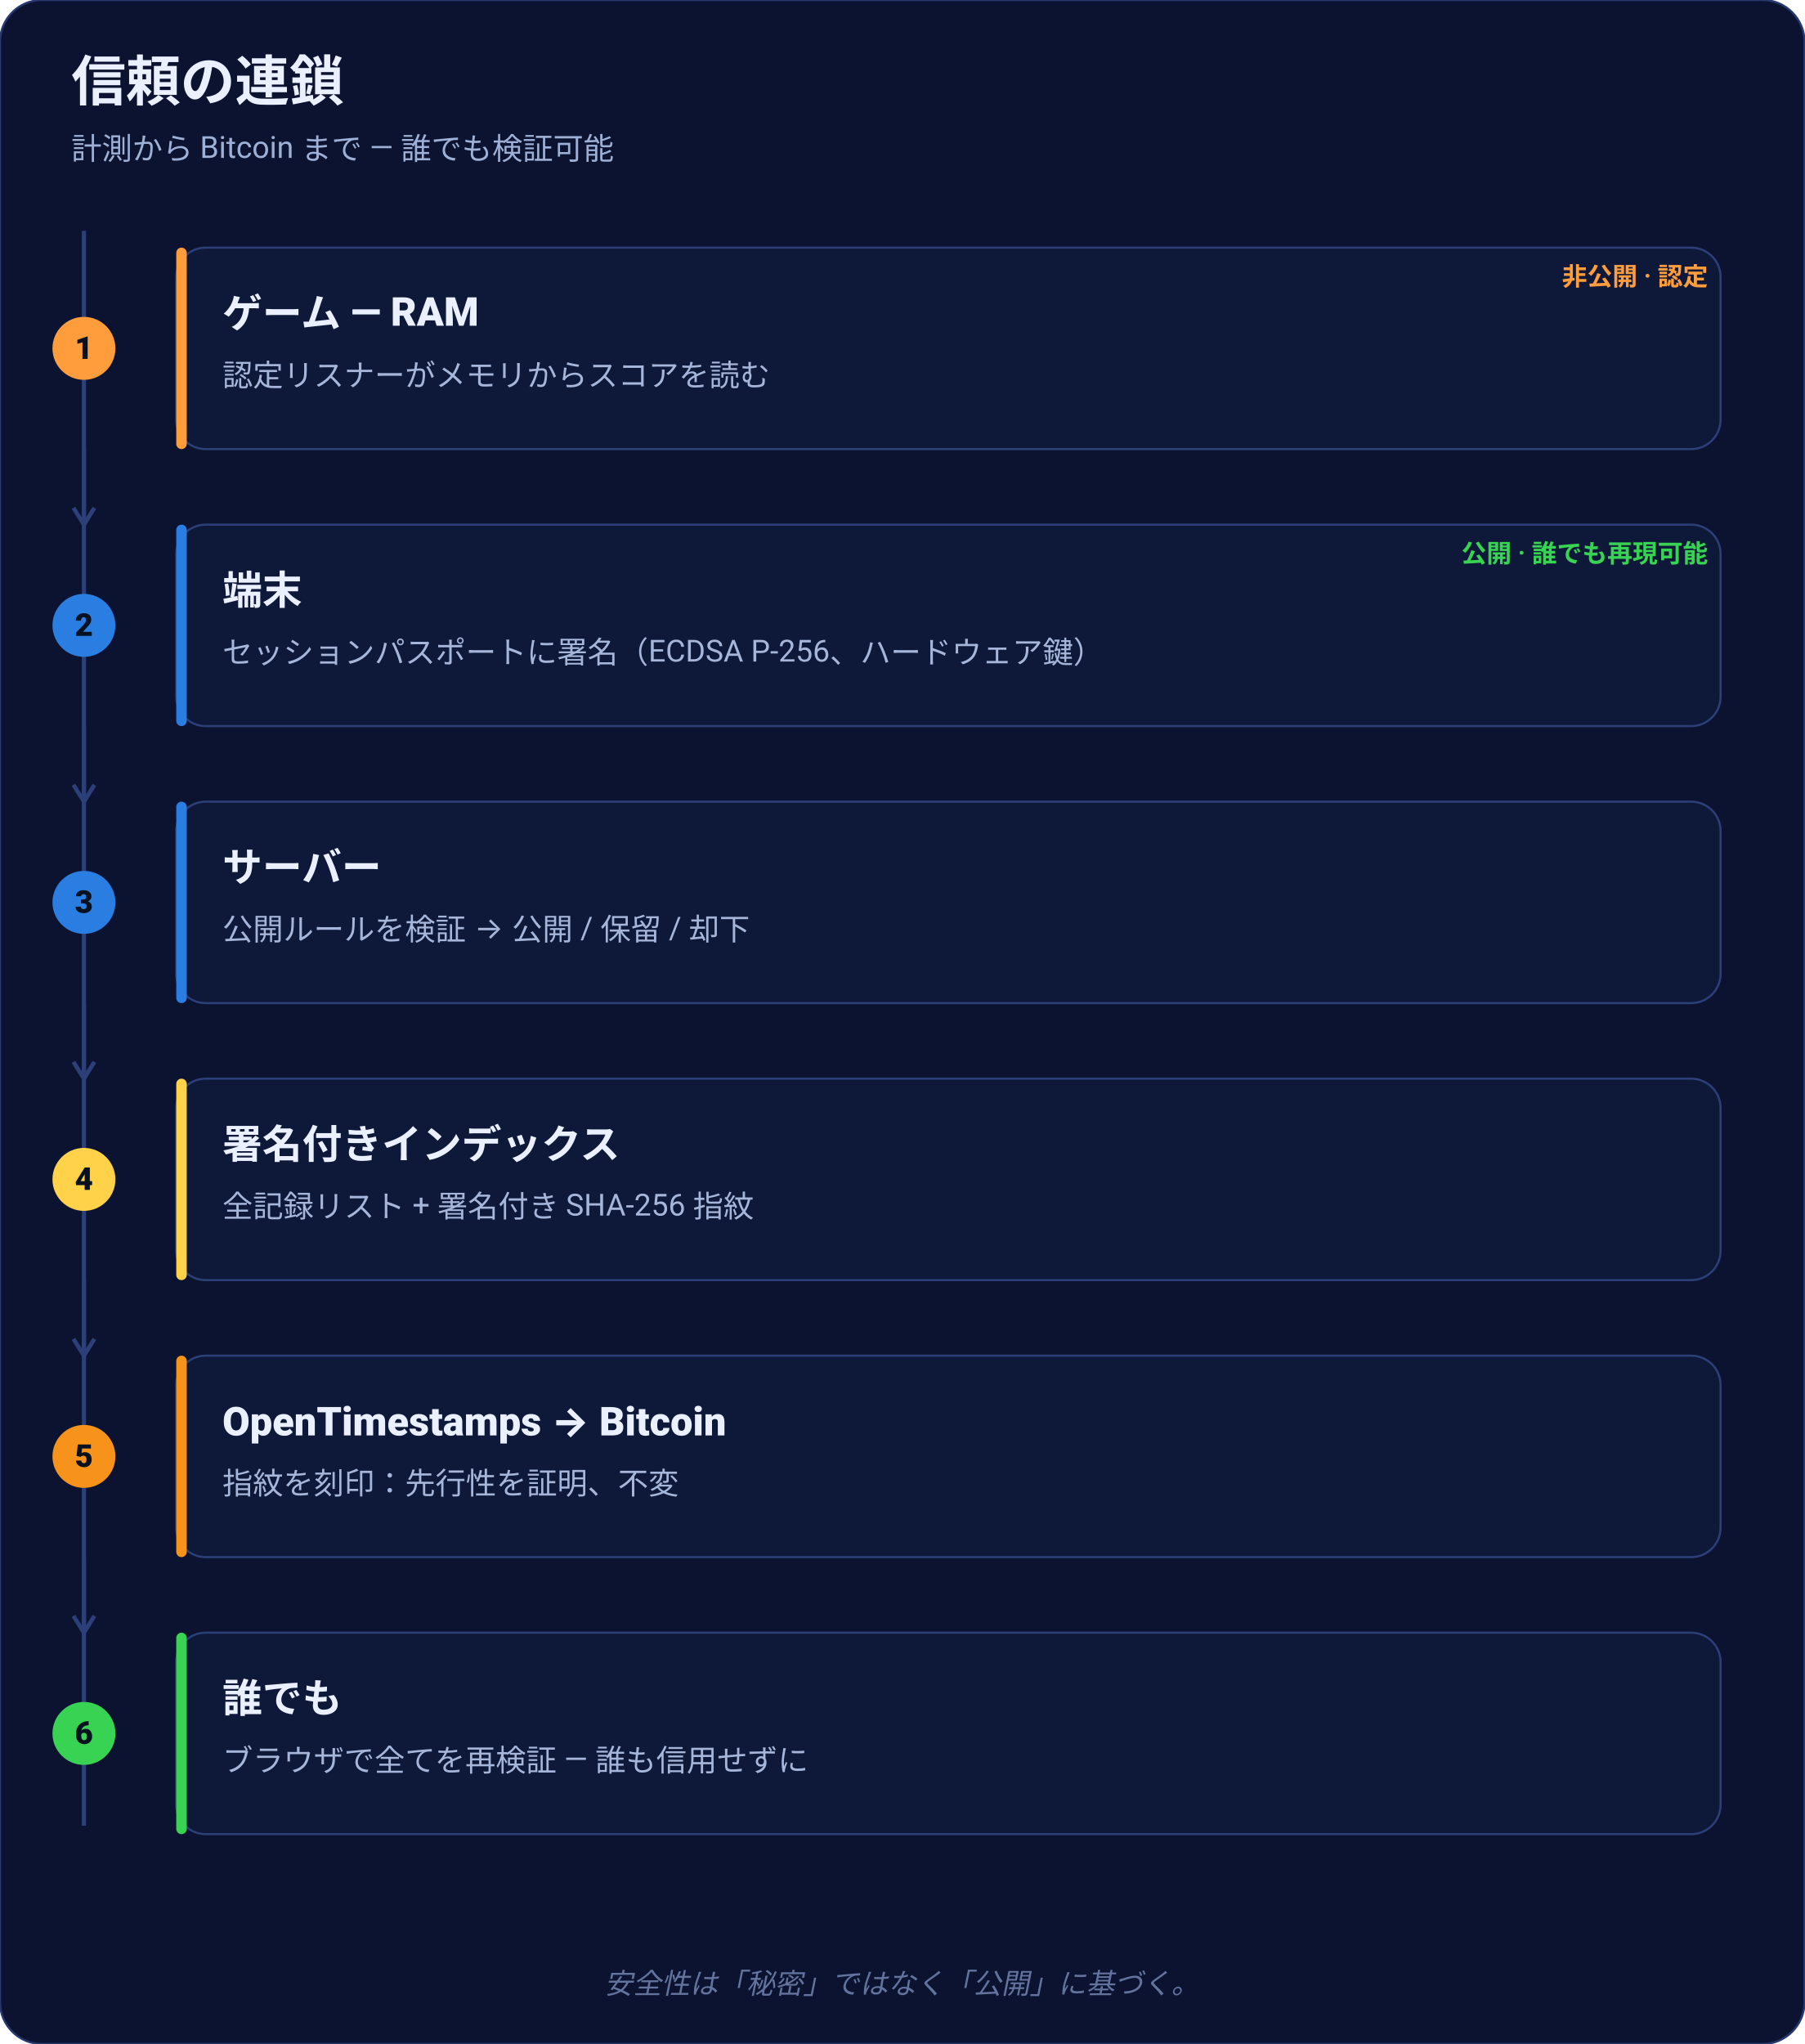
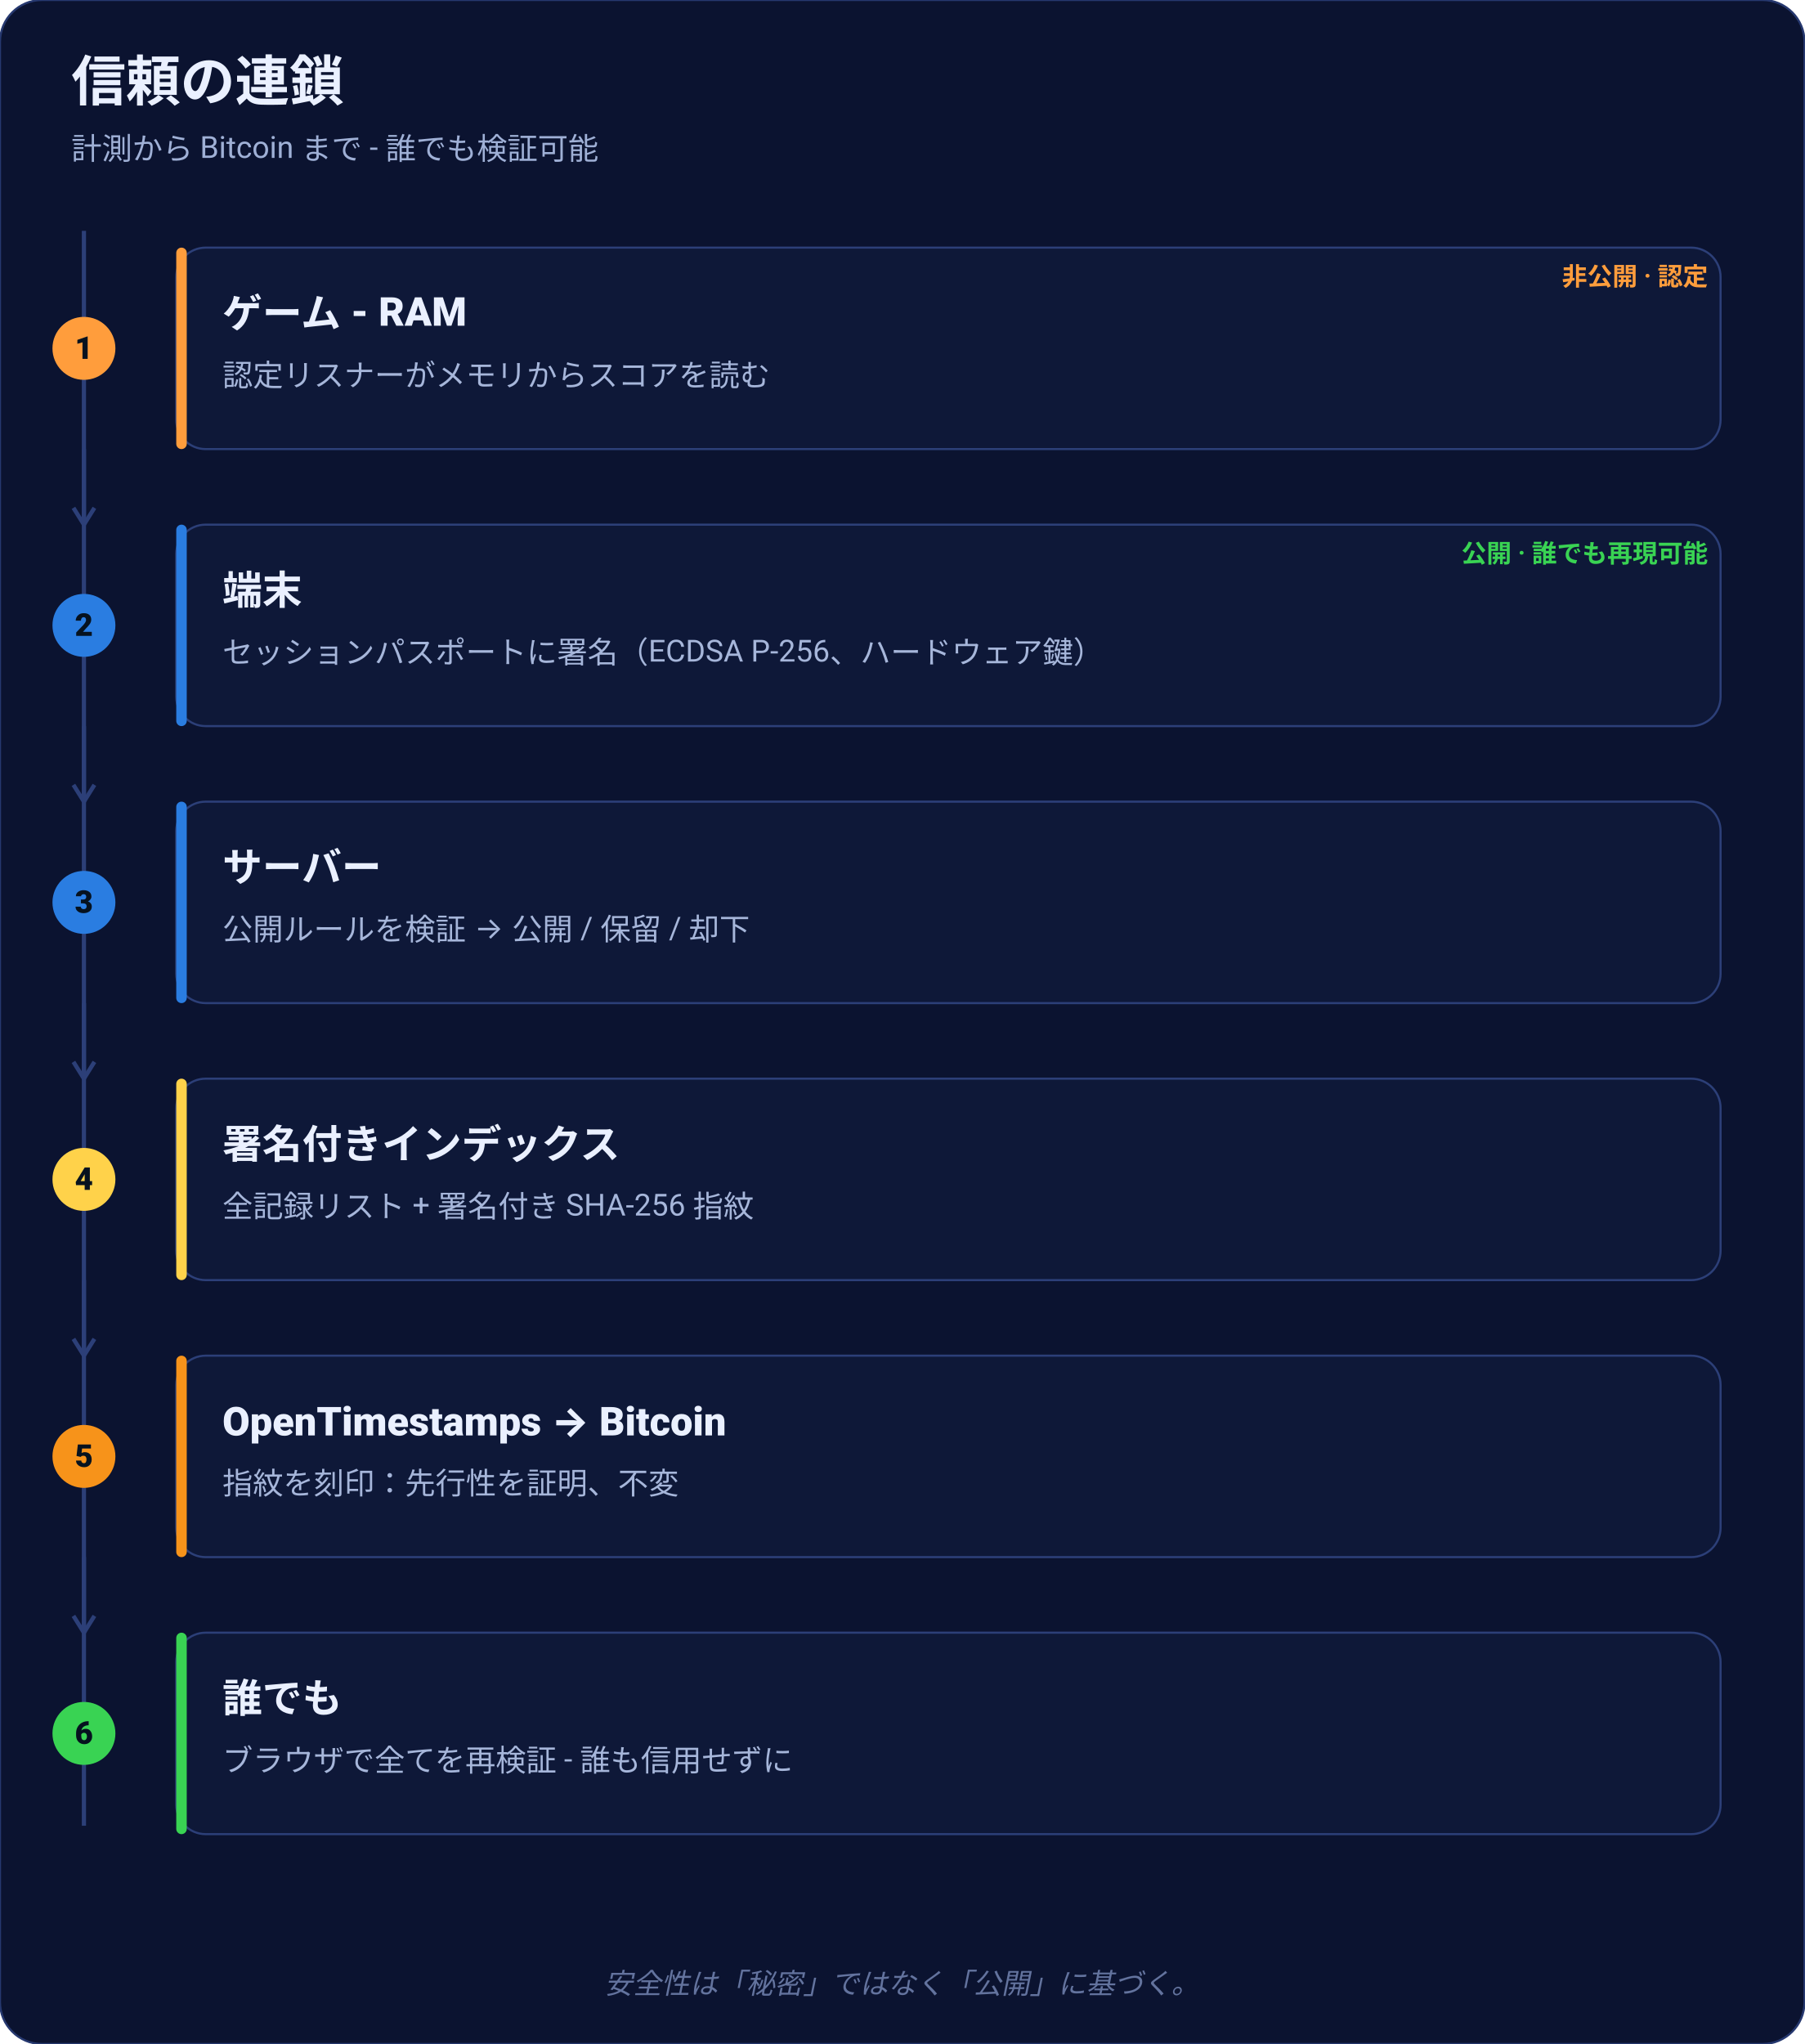
<svg xmlns="http://www.w3.org/2000/svg" viewBox="0 0 860 974" font-family="Segoe UI,system-ui,-apple-system,Roboto,sans-serif">
  <rect x="0" y="0" width="860" height="974" rx="20" fill="#0b1330" />
  <rect x="0" y="0" width="860" height="974" rx="20" fill="none" stroke="#26386f" />
  <text x="34" y="48" fill="#eaf0ff" font-size="26" font-weight="800">信頼の連鎖</text>
-   <text x="34" y="76" fill="#9fb0d6" font-size="14.5">計測から Bitcoin まで — 誰でも検証可能</text>
+   <text x="34" y="76" fill="#9fb0d6" font-size="14.5">計測から Bitcoin まで - 誰でも検証可能</text>
  <line x1="40" y1="110" x2="40" y2="870" stroke="#2c3f78" stroke-width="2" />
  <circle cx="40" cy="166" r="15" fill="#ff9d3c" />
  <text x="40" y="171" fill="#06121f" font-size="15" font-weight="900" text-anchor="middle">1</text>
  <rect x="84" y="118" width="736" height="96" rx="14" fill="#0e1838" stroke="#2c3f78" />
  <rect x="84" y="118" width="5" height="96" rx="2.5" fill="#ff9d3c" />
-   <text x="106" y="156" fill="#eaf0ff" font-size="19" font-weight="800">ゲーム — RAM</text>
+   <text x="106" y="156" fill="#eaf0ff" font-size="19" font-weight="800">ゲーム - RAM</text>
  <text x="106" y="184" fill="#a6b6da" font-size="14.5">認定リスナーがメモリからスコアを読む</text>
  <path d="M40 214 L40 250" stroke="#2c3f78" stroke-width="2" />
  <path d="M35 242 L40 250 L45 242" fill="none" stroke="#2c3f78" stroke-width="2" />
  <circle cx="40" cy="298" r="15" fill="#2a7de1" />
  <text x="40" y="303" fill="#06121f" font-size="15" font-weight="900" text-anchor="middle">2</text>
  <rect x="84" y="250" width="736" height="96" rx="14" fill="#0e1838" stroke="#2c3f78" />
  <rect x="84" y="250" width="5" height="96" rx="2.5" fill="#2a7de1" />
  <text x="106" y="288" fill="#eaf0ff" font-size="19" font-weight="800">端末</text>
  <text x="106" y="316" fill="#a6b6da" font-size="14.5">セッションパスポートに署名（ECDSA P-256、ハードウェア鍵）</text>
  <path d="M40 346 L40 382" stroke="#2c3f78" stroke-width="2" />
  <path d="M35 374 L40 382 L45 374" fill="none" stroke="#2c3f78" stroke-width="2" />
  <circle cx="40" cy="430" r="15" fill="#2a7de1" />
  <text x="40" y="435" fill="#06121f" font-size="15" font-weight="900" text-anchor="middle">3</text>
  <rect x="84" y="382" width="736" height="96" rx="14" fill="#0e1838" stroke="#2c3f78" />
  <rect x="84" y="382" width="5" height="96" rx="2.5" fill="#2a7de1" />
  <text x="106" y="420" fill="#eaf0ff" font-size="19" font-weight="800">サーバー</text>
  <text x="106" y="448" fill="#a6b6da" font-size="14.5">公開ルールを検証 → 公開 / 保留 / 却下</text>
  <path d="M40 478 L40 514" stroke="#2c3f78" stroke-width="2" />
  <path d="M35 506 L40 514 L45 506" fill="none" stroke="#2c3f78" stroke-width="2" />
  <circle cx="40" cy="562" r="15" fill="#ffd24a" />
  <text x="40" y="567" fill="#06121f" font-size="15" font-weight="900" text-anchor="middle">4</text>
  <rect x="84" y="514" width="736" height="96" rx="14" fill="#0e1838" stroke="#2c3f78" />
  <rect x="84" y="514" width="5" height="96" rx="2.5" fill="#ffd24a" />
  <text x="106" y="552" fill="#eaf0ff" font-size="19" font-weight="800">署名付きインデックス</text>
  <text x="106" y="580" fill="#a6b6da" font-size="14.5">全記録リスト + 署名付き SHA-256 指紋</text>
  <path d="M40 610 L40 646" stroke="#2c3f78" stroke-width="2" />
  <path d="M35 638 L40 646 L45 638" fill="none" stroke="#2c3f78" stroke-width="2" />
  <circle cx="40" cy="694" r="15" fill="#f7931a" />
  <text x="40" y="699" fill="#06121f" font-size="15" font-weight="900" text-anchor="middle">5</text>
  <rect x="84" y="646" width="736" height="96" rx="14" fill="#0e1838" stroke="#2c3f78" />
  <rect x="84" y="646" width="5" height="96" rx="2.5" fill="#f7931a" />
  <text x="106" y="684" fill="#eaf0ff" font-size="19" font-weight="800">OpenTimestamps → Bitcoin</text>
  <text x="106" y="712" fill="#a6b6da" font-size="14.5">指紋を刻印：先行性を証明、不変</text>
  <path d="M40 742 L40 778" stroke="#2c3f78" stroke-width="2" />
  <path d="M35 770 L40 778 L45 770" fill="none" stroke="#2c3f78" stroke-width="2" />
  <circle cx="40" cy="826" r="15" fill="#39d353" />
  <text x="40" y="831" fill="#06121f" font-size="15" font-weight="900" text-anchor="middle">6</text>
  <rect x="84" y="778" width="736" height="96" rx="14" fill="#0e1838" stroke="#2c3f78" />
  <rect x="84" y="778" width="5" height="96" rx="2.5" fill="#39d353" />
  <text x="106" y="816" fill="#eaf0ff" font-size="19" font-weight="800">誰でも</text>
-   <text x="106" y="844" fill="#a6b6da" font-size="14.5">ブラウザで全てを再検証 — 誰も信用せずに</text>
+   <text x="106" y="844" fill="#a6b6da" font-size="14.5">ブラウザで全てを再検証 - 誰も信用せずに</text>
  <text x="814" y="136" fill="#ff9d3c" font-size="12" font-weight="700" text-anchor="end">非公開 · 認定</text>
  <text x="814" y="268" fill="#39d353" font-size="12" font-weight="700" text-anchor="end">公開 · 誰でも再現可能</text>
  <text x="430" y="950" fill="#63739e" font-size="13.5" font-style="italic" text-anchor="middle">安全性は「秘密」ではなく「公開」に基づく。</text>
</svg>
